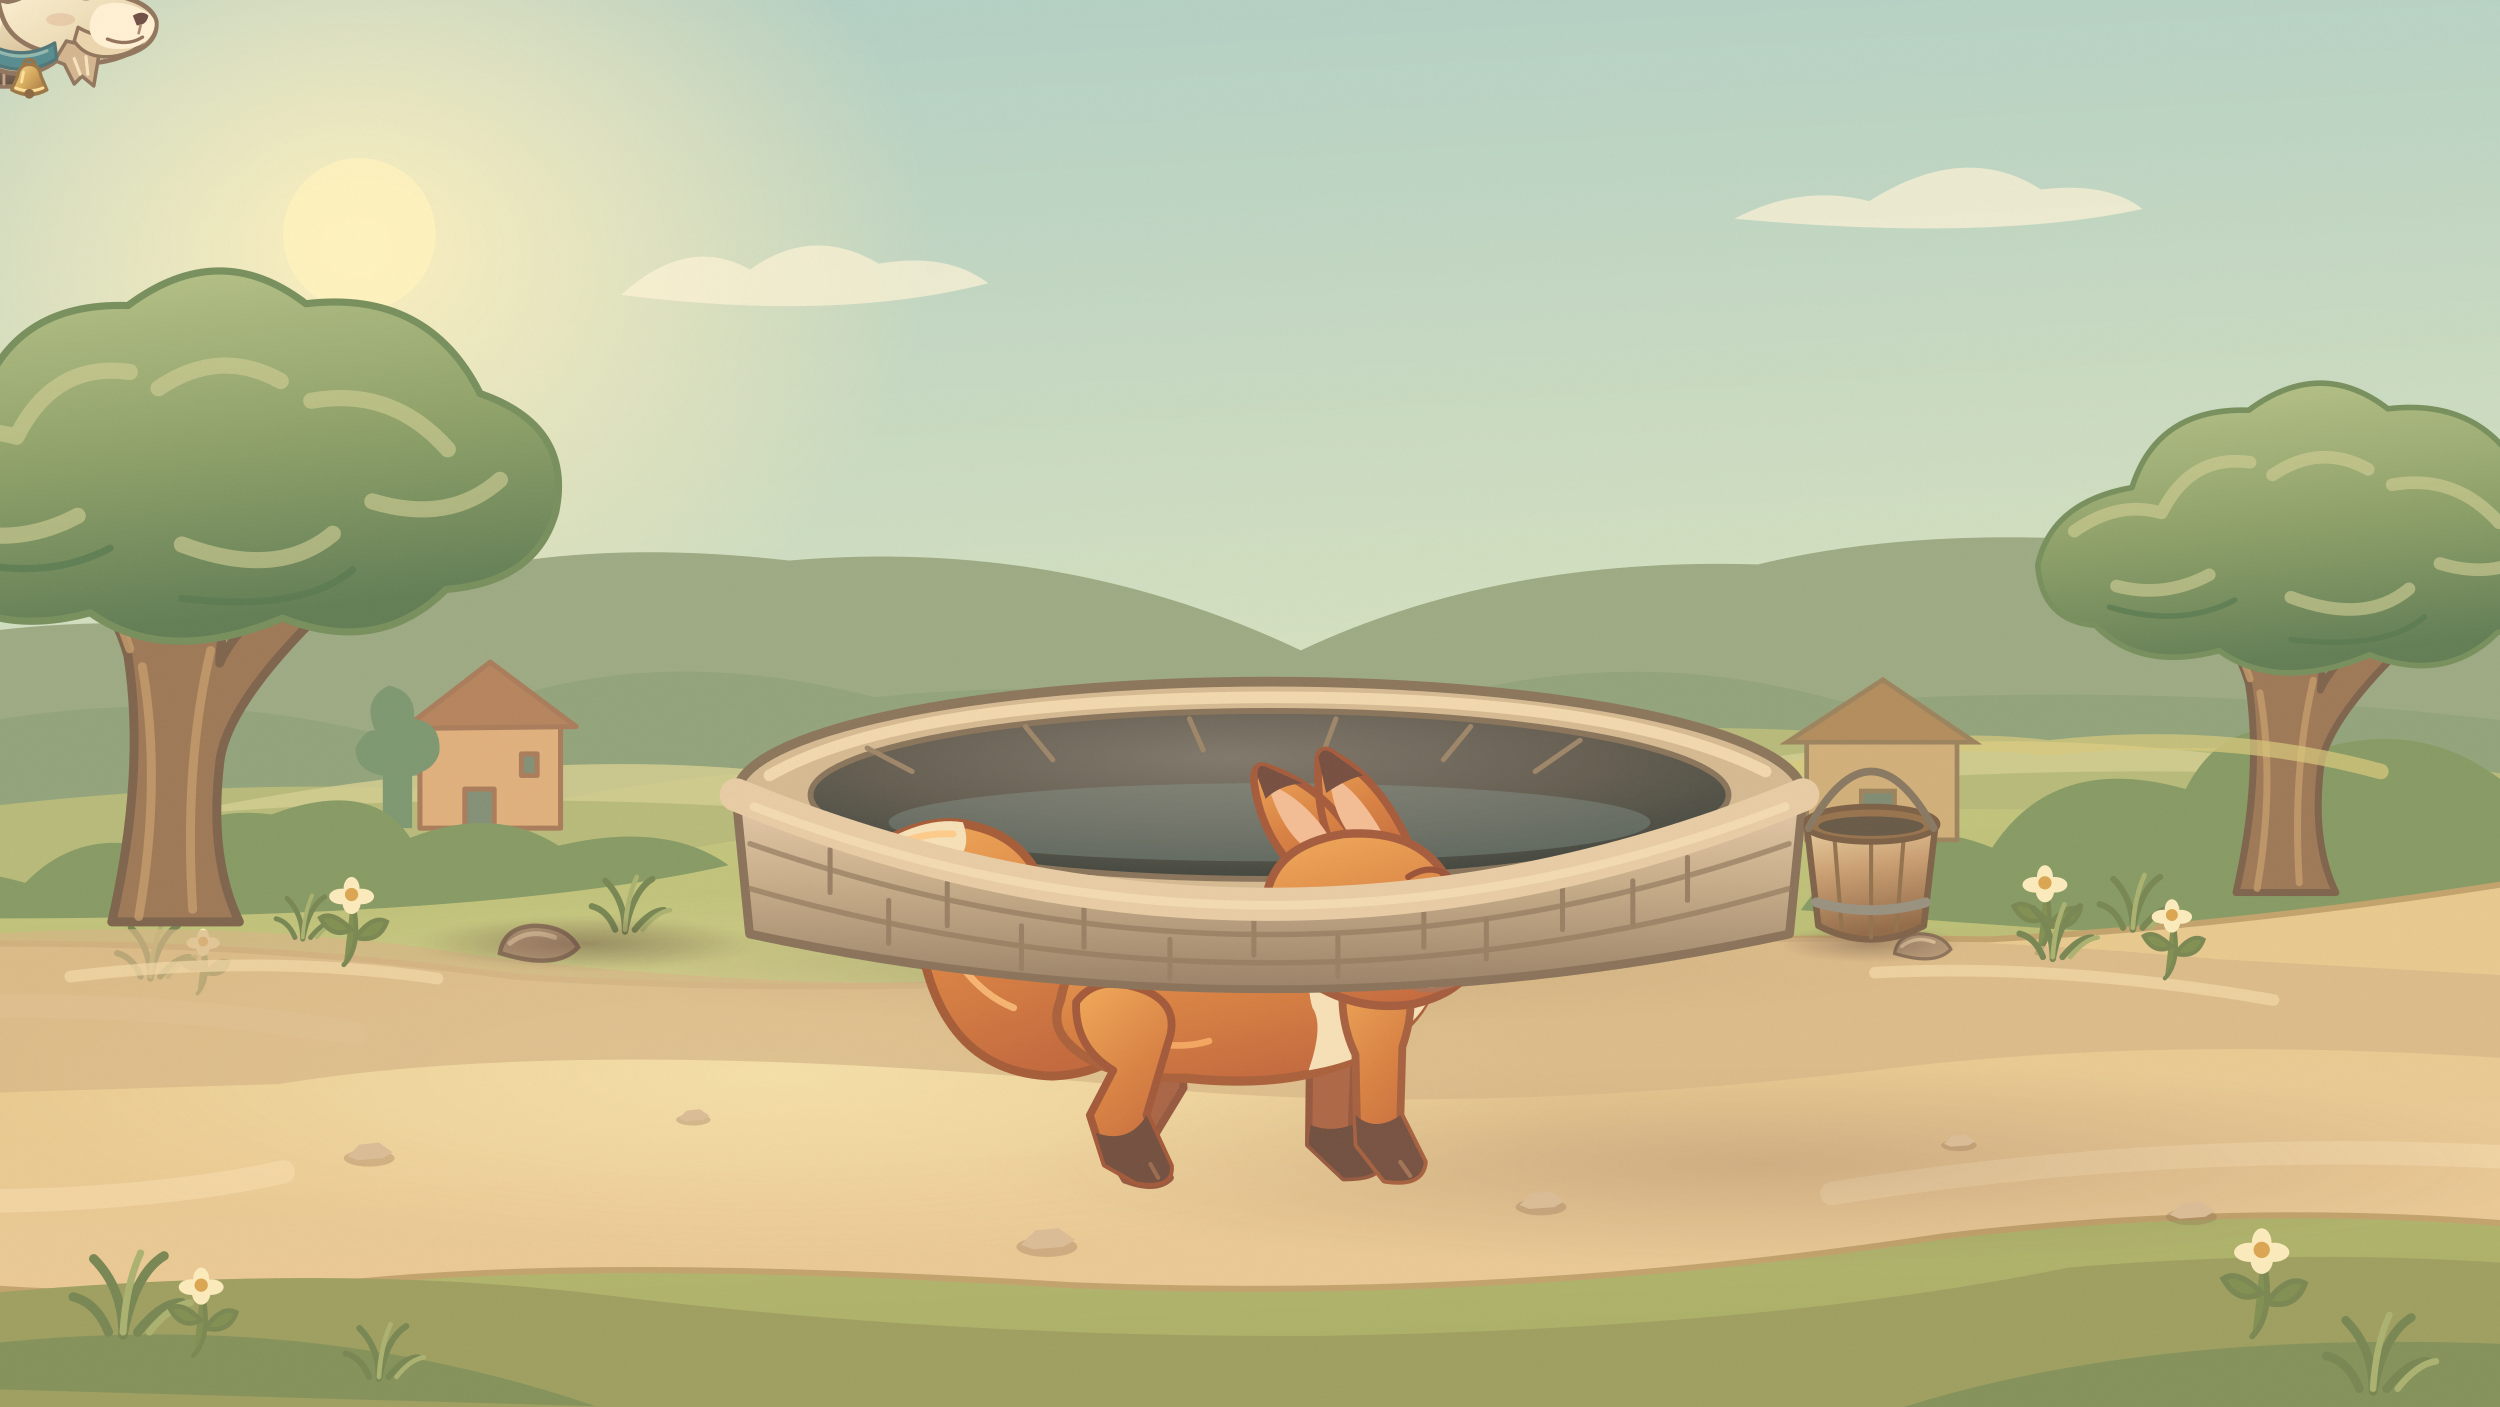
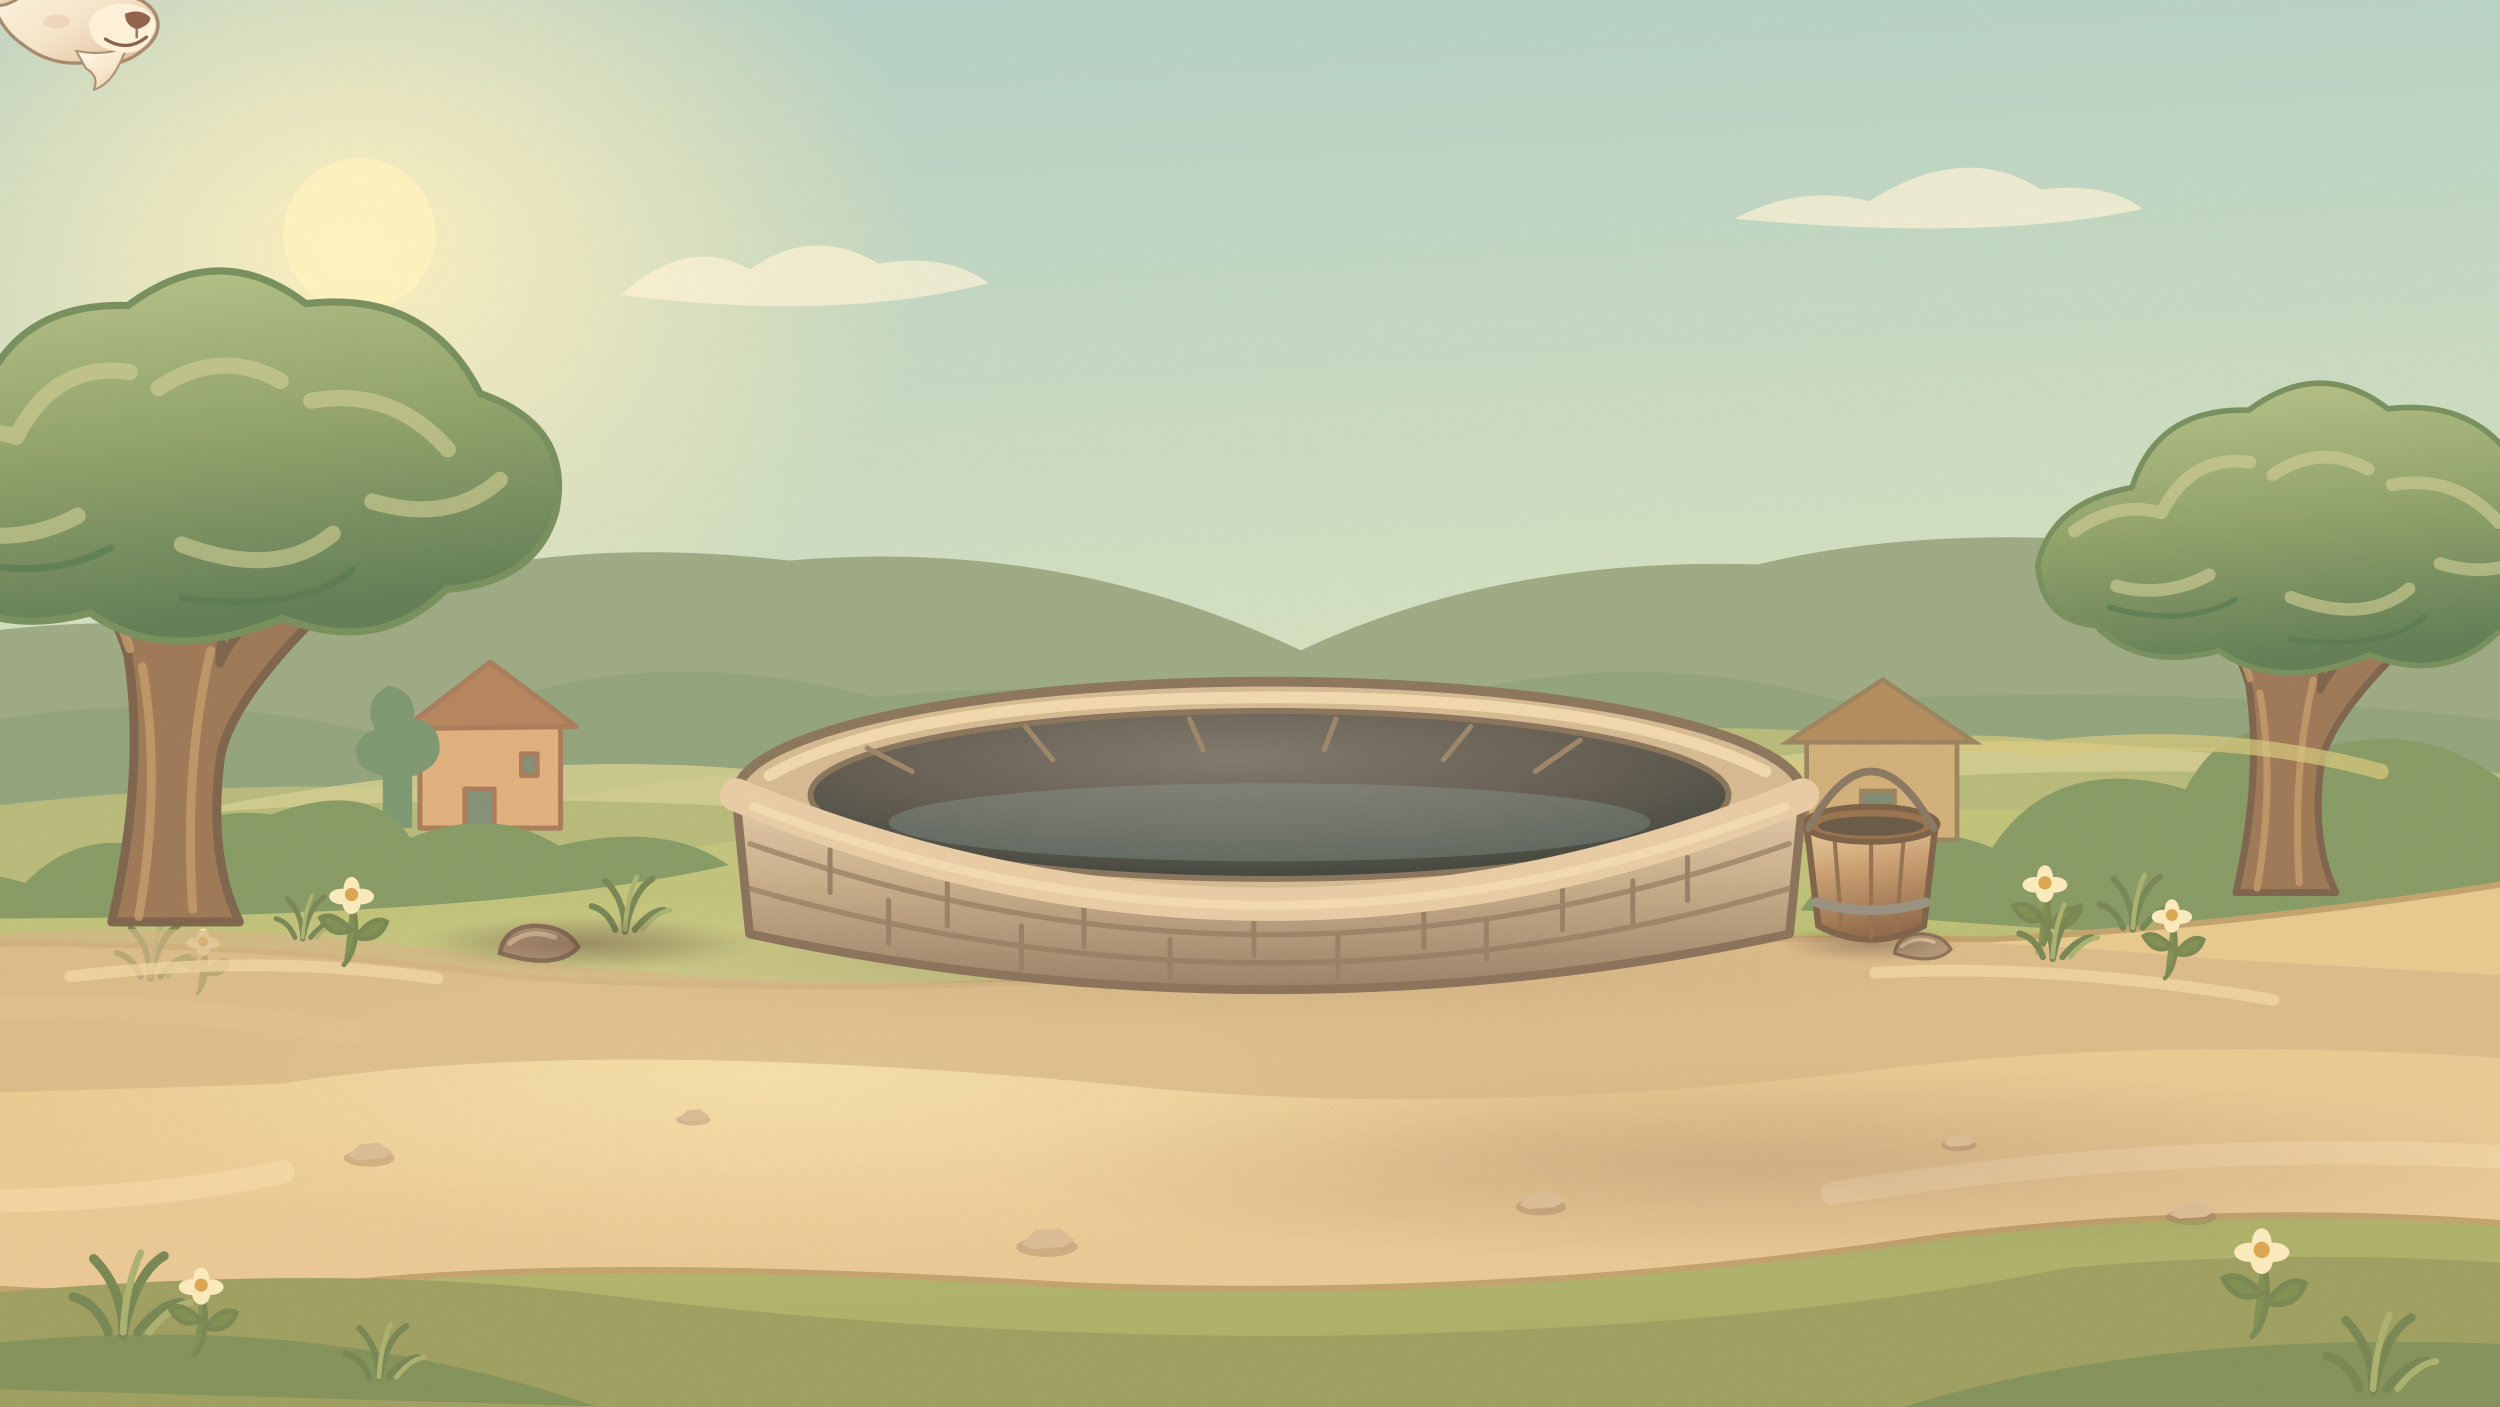
<svg xmlns="http://www.w3.org/2000/svg" id="stage" viewBox="0 0 1280 720" role="img" aria-labelledby="stage-title">
  <defs>
    <linearGradient id="orchard-sky" x2=".1" y2="1">
      <stop stop-color="#a9cac5" />
      <stop offset=".66" stop-color="#dfe5bd" />
      <stop offset="1" stop-color="#f6e8ae" />
    </linearGradient>
    <linearGradient id="orchard-ground" x2=".2" y2="1">
      <stop stop-color="#c6c77f" />
      <stop offset="1" stop-color="#a5aa61" />
    </linearGradient>
    <linearGradient id="orchard-path" x2=".35" y2="1">
      <stop stop-color="#e6ca89" />
      <stop offset="1" stop-color="#eac895" />
    </linearGradient>
    <linearGradient id="wood" x2="0" y2="1">
      <stop stop-color="#b99467" />
      <stop offset="1" stop-color="#98714f" />
    </linearGradient>
    <linearGradient id="vine-leaf" x1="0" y1="0" x2=".82" y2="1">
      <stop stop-color="#b0bd6b" />
      <stop offset=".51" stop-color="#8ba05a" />
      <stop offset="1" stop-color="#57794e" />
    </linearGradient>
    <linearGradient id="fur" x1=".18" y1="0" x2=".6" y2="1">
      <stop stop-color="#efa657" />
      <stop offset=".55" stop-color="#d88143" />
      <stop offset="1" stop-color="#c3693e" />
    </linearGradient>
    <linearGradient id="goat-coat" x1=".25" y1="0" x2=".55" y2="1">
      <stop stop-color="#fff2d2" />
      <stop offset=".48" stop-color="#eedfbc" />
      <stop offset="1" stop-color="#d5ba94" />
    </linearGradient>
    <linearGradient id="goat-face" x1=".15" y1=".1" x2=".85" y2="1">
      <stop stop-color="#fff4d8" />
      <stop offset=".56" stop-color="#f0e0bb" />
      <stop offset="1" stop-color="#ddc29b" />
    </linearGradient>
    <linearGradient id="goat-horn" x1="0" y1=".1" x2="1" y2=".8">
      <stop stop-color="#e0cda9" />
      <stop offset=".5" stop-color="#bca17b" />
      <stop offset="1" stop-color="#927758" />
    </linearGradient>
    <linearGradient id="goat-hoof" x1="0" y1="0" x2=".3" y2="1">
      <stop stop-color="#927761" />
      <stop offset="1" stop-color="#665247" />
    </linearGradient>
    <linearGradient id="goat-bell" x1="0" y1="0" x2="1" y2=".7">
      <stop stop-color="#ffe1a0" />
      <stop offset=".5" stop-color="#d9ae60" />
      <stop offset="1" stop-color="#ac7d43" />
    </linearGradient>
    <linearGradient id="feathers" x2=".38" y2="1">
      <stop stop-color="#c8a575" />
      <stop offset="1" stop-color="#986c53" />
    </linearGradient>
    <radialGradient id="grape" cx=".32" cy=".22" r=".8">
      <stop stop-color="#c99abf" />
      <stop offset=".55" stop-color="#966897" />
      <stop offset="1" stop-color="#6c507b" />
    </radialGradient>
    <radialGradient id="garden-glow">
      <stop stop-color="#fff1bd" stop-opacity=".95" />
      <stop offset=".48" stop-color="#ffefbd" stop-opacity=".53" />
      <stop offset="1" stop-color="#ffe9b0" stop-opacity="0" />
    </radialGradient>
    <radialGradient id="soft-shadow">
      <stop stop-color="#523832" stop-opacity=".36" />
      <stop offset="1" stop-color="#523832" stop-opacity="0" />
    </radialGradient>
    <filter id="orchard-grain" x="0" y="0" width="100%" height="100%">
      <feTurbulence type="fractalNoise" baseFrequency=".62" numOctaves="3" stitchTiles="stitch" />
      <feColorMatrix type="saturate" values="0" />
      <feComponentTransfer>
        <feFuncA type="linear" slope=".088" />
      </feComponentTransfer>
    </filter>
    <g id="vineLeaf" stroke-linecap="round" stroke-linejoin="round">
      <path d="M0 6Q-6-12-27-3l7-13-23-8 17-6-11-14 22 2 5-19 12 14 12-16 5 20 22-5-8 17 18 7-21 8 6 11Q12-16 0 6Z" fill="url(#vine-leaf)" stroke="#648257" stroke-width="2.4" />
      <path d="M0 3Q4-23 1-47M2-11l-18-16m18 12 20-15M1-26l-11-12m12 13 10-13" fill="none" stroke="#ced389" stroke-width="1.9" opacity=".77" />
    </g>
    <g id="berry">
      <path d="M-22-5Q-22-23 1-23 23-21 22 0 21 22 1 24-20 21-22-5Z" fill="url(#grape)" stroke="#714f76" stroke-width="2.5" />
      <ellipse cx="-7" cy="-12" rx="6.4" ry="3.2" fill="#f2d5de" opacity=".57" transform="rotate(-26 -7 -12)" />
    </g>
    <g id="grass" fill="none" stroke-linecap="round">
      <path d="M0 1Q0-15-10-25M0 1Q4-20 14-26M5 0q8-10 15-10m-25 10q-4-10-12-12" stroke="#788753" stroke-width="3.2" />
      <path d="M0 0Q1-16 6-27m3 27q7-9 14-10" stroke="#abb270" stroke-width="2.4" />
    </g>
    <g id="orchard-flower">
      <path d="M-4 1Q6-9 0-34M2-13q9-12 16-8-4 11-16 8m-2-4q-10-10-16-6 6 11 16 6" fill="#829152" stroke="#7b8852" stroke-width="2.4" stroke-linecap="round" />
      <g fill="#fbebbb">
        <ellipse cx="-5" cy="-34" rx="6.5" ry="4" />
        <ellipse cx="5" cy="-34" rx="6.5" ry="4" />
        <ellipse cy="-38" rx="4.1" ry="6" />
        <ellipse cy="-31" rx="4.7" ry="6" />
      </g>
      <circle cy="-35" r="3.4" fill="#dba652" />
    </g>
    <g id="path-stone">
      <ellipse rx="13" ry="4.3" cy="2" fill="#926d52" opacity=".32" />
      <path d="M-11 1-5-5 5-6 12-1 7 2-6 3Z" fill="#dabc95" />
    </g>
    <radialGradient id="shadow">
      <stop stop-color="#4b4d3c" stop-opacity=".54" />
      <stop offset="1" stop-color="#4b4d3c" stop-opacity="0" />
    </radialGradient>
    <linearGradient id="well-stone" x2=".2" y2="1">
      <stop stop-color="#d3bd94" />
      <stop offset=".5" stop-color="#b6a181" />
      <stop offset="1" stop-color="#8d806d" />
    </linearGradient>
    <linearGradient id="well-inside" x2="0" y2="1">
      <stop stop-color="#9b8b72" />
      <stop offset=".58" stop-color="#b8a88c" />
      <stop offset="1" stop-color="#a49c7e" />
    </linearGradient>
    <linearGradient id="well-water" x2="0" y2="1">
      <stop stop-color="#a6c9bd" />
      <stop offset="1" stop-color="#6f9ca0" />
    </linearGradient>
    <pattern id="well-bricks" width="94" height="48" patternUnits="userSpaceOnUse">
      <path d="M0 1h94M0 25h94M47 1v24M0 25v23M94 25v23" fill="none" stroke="#766c5c" stroke-width="2.5" opacity=".48" />
      <path d="M3 4h38m10 24h39" stroke="#e6d1a8" stroke-width="2" opacity=".55" />
    </pattern>
    <clipPath id="water-clip">
      <path d="M415 621Q660 608 908 621L905 680Q660 701 415 680Z" />
    </clipPath>
    <linearGradient id="wall-light" x1="0" y1="0" x2="0" y2="1">
      <stop stop-color="#e7cbaa" />
      <stop offset=".45" stop-color="#c7ad89" />
      <stop offset="1" stop-color="#9b8268" />
    </linearGradient>
    <linearGradient id="earth-section" x1="0" y1="0" x2=".1" y2="1">
      <stop stop-color="#d6ae7b" />
      <stop offset=".22" stop-color="#b38b66" />
      <stop offset=".73" stop-color="#a17d61" />
      <stop offset="1" stop-color="#81634e" />
    </linearGradient>
    <linearGradient id="shaft-shade" x1="0" y1="0" x2="1" y2="0">
      <stop stop-color="#514c44" stop-opacity=".50" />
      <stop offset=".17" stop-color="#514c44" stop-opacity=".08" />
      <stop offset=".52" stop-color="#f9dfa4" stop-opacity=".20" />
      <stop offset=".88" stop-color="#4c493b" stop-opacity=".13" />
      <stop offset="1" stop-color="#51483d" stop-opacity=".55" />
    </linearGradient>
    <radialGradient id="well-hole" cx=".46" cy=".28" r=".76">
      <stop stop-color="#81796b" />
      <stop offset=".53" stop-color="#655e51" />
      <stop offset="1" stop-color="#3f443c" />
    </radialGradient>
    <radialGradient id="well-glow" cx=".48" cy="0" r="1">
      <stop stop-color="#fff0b6" stop-opacity=".47" />
      <stop offset="1" stop-color="#fff0b6" stop-opacity="0" />
    </radialGradient>
    <linearGradient id="ramp-wood" x2=".2" y2="1">
      <stop stop-color="#ead0a0" />
      <stop offset=".45" stop-color="#c99e71" />
      <stop offset="1" stop-color="#936b49" />
    </linearGradient>
    <linearGradient id="tree-leaf" x2=".2" y2="1">
      <stop stop-color="#b9c48a" />
      <stop offset=".52" stop-color="#91a36a" />
      <stop offset="1" stop-color="#637e55" />
    </linearGradient>
    <g id="well-tree" stroke-linecap="round" stroke-linejoin="round">
      <path d="M-28 0q19-83 9-148-12-44-63-79l15-19q50 29 72 70 10-47 62-95l17 15q-50 58-52 112 10-22 42-45l15 16Q35-120 32-88q-6 53 11 88Z" fill="#9e7957" stroke="#80654d" stroke-width="5" />
      <path d="M-13-3q13-75 2-139M17-7q-5-80 10-144M-18-152q-14-42-47-68" fill="none" stroke="#c49c6b" stroke-width="5" opacity=".8" />
      <path d="M-169-233q10-45 67-55 18-57 83-55 51-38 99-1 68-8 97 50 52 18 42 66-11 39-61 43-37 37-91 16-65 27-107-3-56 15-88-18-38-3-41-43Z" fill="url(#tree-leaf)" stroke="#78905d" stroke-width="4" />
      <path d="M-143-257q31-22 62-13 21-42 63-36m16 9q34-23 68-4m17 11q45-8 76 27m-272 45q34 9 66-8m58 16q53 20 84-6m22-18q43 13 71-12" fill="none" stroke="#d1ce95" opacity=".61" stroke-width="9" />
      <path d="M-118-203q51 15 89-5m40 28q67 8 95-16" stroke="#597950" stroke-width="4" fill="none" opacity=".7" />
    </g>
    <g id="stone-detail">
      <path d="M-18 3q2-13 17-14 17 0 23 11-11 12-40 3Z" fill="#b89b78" stroke="#8e745a" stroke-width="2.3" />
      <path d="M-13-2q10-8 23-3" stroke="#e6cba1" stroke-width="2.5" fill="none" stroke-linecap="round" />
    </g>
    <g id="soil-grain" opacity=".6">
      <path d="M0 0l25 4m22 9 14-4m36 5 29-3m13 28 22 4m34-16 14 3m-179 14 15 3m70 9 11-4" fill="none" stroke="#d2aa79" stroke-width="2.5" stroke-linecap="round" />
    </g>
+     <linearGradient id="fox-smooth-fur" gradientUnits="userSpaceOnUse" x1="-75" y1="-145" x2="70" y2="15">
+       <stop stop-color="#f5ad58" />
+       <stop offset=".48" stop-color="#e2873e" />
+       <stop offset="1" stop-color="#b65b31" />
+     </linearGradient>
+     <linearGradient id="fox-smooth-head" x1=".15" y1="0" x2=".8" y2="1">
+       <stop stop-color="#ffb965" />
+       <stop offset=".6" stop-color="#e78a42" />
+       <stop offset="1" stop-color="#c36a35" />
+     </linearGradient>
+     <linearGradient id="fox-cream" x2=".25" y2="1">
+       <stop stop-color="#fff3d7" />
+       <stop offset="1" stop-color="#ecc798" />
+     </linearGradient>
+     <linearGradient id="fox-smooth-paw" gradientUnits="userSpaceOnUse" x1="0" y1="-49" x2="0" y2="3">
+       <stop stop-color="#a95431" />
+       <stop offset=".43" stop-color="#79412e" />
+       <stop offset="1" stop-color="#583c32" />
+     </linearGradient>
+     <linearGradient id="fox-tail-fur" x1=".15" y1=".1" x2=".8" y2="1">
+       <stop stop-color="#ffc16e" />
+       <stop offset=".54" stop-color="#de833f" />
+       <stop offset="1" stop-color="#b76036" />
+     </linearGradient>
+     <linearGradient id="goat-smooth-coat" gradientUnits="userSpaceOnUse" x1="-36" y1="-110" x2="38" y2="5">
+       <stop stop-color="#fff5db" />
+       <stop offset=".5" stop-color="#f4e4c8" />
+       <stop offset="1" stop-color="#d7b994" />
+     </linearGradient>
+     <linearGradient id="goat-smooth-head" x1=".18" y1=".1" x2=".85" y2="1">
+       <stop stop-color="#fff9e7" />
+       <stop offset=".6" stop-color="#f6e4c7" />
+       <stop offset="1" stop-color="#dfbf9b" />
+     </linearGradient>
+     <linearGradient id="goat-smooth-ear" x2=".3" y2="1">
+       <stop stop-color="#f7d7bd" />
+       <stop offset="1" stop-color="#c68d79" />
+     </linearGradient>
+     <linearGradient id="goat-smooth-horn" x1=".1" y1=".1" x2=".9" y2=".8">
+       <stop stop-color="#ead2a7" />
+       <stop offset=".5" stop-color="#c7a171" />
+       <stop offset="1" stop-color="#9d784f" />
+     </linearGradient>
+     <linearGradient id="goat-smooth-hoof" gradientUnits="userSpaceOnUse" x1="0" y1="-13" x2="0" y2="3">
+       <stop stop-color="#9a785b" />
+       <stop offset="1" stop-color="#5e473d" />
+     </linearGradient>
+     <clipPath id="fox-body-clip">
+       <path id="fox-clip-shape" />
+     </clipPath>
+     <clipPath id="goat-body-clip">
+       <path id="goat-clip-shape" />
+     </clipPath>
  </defs>
  <g data-camera-depth="-.24">
    <path d="M-140-80h1560v880H-140Z" fill="url(#orchard-sky)" />
    <ellipse cx="183" cy="126" rx="294" ry="234" fill="url(#garden-glow)" />
    <circle cx="184" cy="120" r="39" fill="#fff2bd" opacity=".8" />
    <path d="M318 151q34-31 66-13 32-23 66-3 35-6 56 10-77 20-188 6Zm570-39q34-18 69-9 49-31 88-6 34-4 52 10-78 17-209 5Z" fill="#fff3d5" opacity=".69" />
    <path d="M-140 356q150-54 288-29 98-58 256-40 140-12 262 46 102-48 234-44 191-46 520 60v133H-140Z" fill="#9daa83" />
    <path d="M-140 410q182-78 349-30 103-58 239-23 119-13 242 16 126-50 252-14 230-14 478 30v103H-140Z" fill="#93a47b" />
    <path d="M-140 433q246-45 424-23 151-32 340-5 190-53 419-19 199-15 377 45v150H-140Z" fill="#b7ba79" />
    <path d="M84 418q205-43 355-17 140 17 185 11-124 10-229 2-157-10-311 4Zm807-28q150-24 316 7-199-7-316 10Z" fill="#d2cd90" opacity=".85" />
    <g stroke="#aa7d5b" stroke-width="2.6" stroke-linejoin="round">
      <path d="M215 370h72v54h-72Z" fill="#dfb07d" />
      <path d="m207 373 44-34 44 33Z" fill="#b6855e" />
      <path d="M238 424v-20h15v20m14-38h8v11h-8Z" fill="#849177" />
    </g>
    <path d="M196 424v-27q-14-2-14-14 5-10 10-9-7-16 7-23 14 3 13 17 14 2 13 17-2 9-14 12v27Z" fill="#7e9871" />
  </g>
  <g id="garden-ground">
    <path d="M-120 478q206-50 404-30 240-54 462-14 212-41 654 3v360H-120Z" fill="url(#orchard-ground)" />
    <path d="M-120 469q61-37 133-17 29-30 71-16 16-24 55-19 51-19 71 12 43-17 76 4 55-13 87 10-144 33-493 26Zm1042-3q39-56 98-32 32-49 99-30 24-46 74-22 51-13 91 20 46-19 116 12v68q-145 11-478-16Z" fill="#889b65" />
    <path d="M-120 487q199-12 383 13 138 9 278 2 258-25 477-21 181-10 382-49v209q-192-33-405-8-224 34-447 25-243-15-372-1-137 14-296-10Z" fill="url(#orchard-path)" stroke="#c3a36c" stroke-width="3.1" />
    <path d="M-120 524q144-20 302 5m-302 83q165 10 265-12m793 11q236-37 461-8" fill="none" stroke="#f6daad" stroke-width="12" opacity=".58" stroke-linecap="round" />
    <path d="M-120 675q251-34 429-12t368 21q230-4 382-35 179-15 341 11v100H-120Z" fill="#9f9f61" />
    <ellipse cx="903" cy="596" rx="398" ry="53" fill="url(#soft-shadow)" opacity=".5" />
    <ellipse cx="395" cy="550" rx="415" ry="95" fill="url(#garden-glow)" opacity=".56" />
    <g>
      <use href="#path-stone" x="189" y="591" />
      <use href="#path-stone" transform="translate(355 572) scale(.68)" />
      <use href="#path-stone" transform="translate(536 636) scale(1.2)" />
      <use href="#path-stone" x="789" y="616" />
      <use href="#path-stone" transform="translate(1003 585) scale(.7)" />
      <use href="#path-stone" x="1122" y="621" />
      <use href="#grass" x="77" y="500" />
      <use href="#grass" x="1092" y="475" />
      <use href="#grass" x="320" y="476" />
      <use href="#orchard-flower" transform="translate(104 508) scale(.74)" />
      <use href="#orchard-flower" x="1047" y="487" />
    </g>
  </g>
  <g id="village-details" stroke-linecap="round">
    <use href="#well-tree" transform="translate(83 472) scale(.92)" />
    <use href="#well-tree" transform="translate(1165 457) scale(.72)" />
    <path d="M855 419q96-48 194-36 89-10 170 12" fill="none" stroke="#d8c97c" stroke-width="8" opacity=".7" />
    <g fill="#d1af79" stroke="#9c845e" stroke-width="2.4">
      <path d="M925 377h77v53h-77Z" />
      <path d="m915 380 49-32 47 32Z" fill="#b38d5d" />
      <path d="M953 430v-25h17v25" fill="#818c73" />
    </g>
    <ellipse cx="644" cy="496" rx="355" ry="30" fill="url(#soft-shadow)" opacity=".6" />
    <path d="M-120 491q190-30 370-1 217 25 405 3 227-25 479-2l266 15v46q-249-27-432-5-226 27-400 8-272-25-425 0l-263 8Z" fill="#d5b586" opacity=".7" />
    <path d="M36 500q98-12 188 1m736-3q94-5 204 14" stroke="#f5d9a8" stroke-width="6" fill="none" opacity=".67" />
    <use href="#grass" transform="translate(155 480) scale(.8)" />
    <use href="#orchard-flower" x="180" y="493" />
    <use href="#grass" x="1051" y="490" />
    <use href="#orchard-flower" transform="translate(1112 500) scale(.9)" />
    <use href="#stone-detail" x="274" y="485" />
    <use href="#stone-detail" transform="translate(983 486) scale(.72)" />
  </g>
  <g id="exterior-back" stroke-linecap="round" stroke-linejoin="round">
    <path d="M377 407Q377 370 650 367Q923 370 923 407L916 478Q650 535 384 478Z" fill="url(#wall-light)" stroke="#8b735a" stroke-width="5" />
    <path d="M386 431Q650 477 916 431M386 454Q650 500 916 454" fill="none" stroke="#8e795f" stroke-width="3" opacity=".72" />
    <path d="M423 429v23m62-12v22m73-13v23m85-20v23m85-26v23m73-31v23m64-34v22M452 454v25m72-15v22m75-16v22m87-24v23m76-32v23m73-36v23" stroke="#9a8165" stroke-width="2.8" fill="none" />
    <ellipse cx="650" cy="407" rx="273" ry="58" fill="#d4b991" stroke="#8c765b" stroke-width="5" />
    <ellipse cx="650" cy="407" rx="235" ry="43" fill="url(#well-hole)" stroke="#8a755b" stroke-width="3" />
    <ellipse cx="650" cy="421" rx="195" ry="20" fill="#8fa39a" opacity=".33" />
    <path d="M394 397q68-39 256-40 179 0 254 38" stroke="#f1d7ac" stroke-width="6" fill="none" />
    <path d="M444 383l23 12m58-23 14 17m70-21 7 16m68-16-6 16m75-12-14 17m70-10-23 16" stroke="#9e8669" stroke-width="2.6" fill="none" />
    <g transform="translate(958 480)">
      <ellipse cy="3" rx="47" ry="10" fill="url(#soft-shadow)" />
      <path d="M-33-58L-27-6Q0 8 27-6L33-58Z" fill="url(#ramp-wood)" stroke="#80644a" stroke-width="3.3" />
      <path d="M-19-54l4 50m15-49v53m17-55-4 51" stroke="#94734f" stroke-width="2.1" fill="none" />
      <ellipse cy="-58" rx="34" ry="9" fill="#98734e" stroke="#7e6247" stroke-width="3" />
      <ellipse cy="-57" rx="27" ry="5" fill="#695b48" />
      <path d="M-32-56Q0-114 32-56" fill="none" stroke="#8a7962" stroke-width="4" />
      <path d="M-28-18Q0-10 28-18" stroke="#9a9280" stroke-width="5" fill="none" />
    </g>
  </g>
  <g id="cutaway" opacity="0" stroke-linecap="round" stroke-linejoin="round">
    <path d="M-120 480Q160 473 390 480L405 686Q650 725 929 686L945 480Q1120 475 1400 485V800H-120Z" fill="url(#earth-section)" />
    <path d="M-100 492q239-22 495 4m549 0q200-14 450 6M-90 548q256-18 485 6m550 0q220-12 450 8M-80 621q250-13 477 7m550 0q242-18 450-3" fill="none" stroke="#d1ab80" stroke-width="5" opacity=".48" />
    <path d="M-120 481q260-17 512-1M942 480q244-11 458 5" stroke="#f0d4a0" stroke-width="5" fill="none" />
    <use href="#soil-grain" x="39" y="507" />
    <use href="#soil-grain" x="205" y="570" />
    <use href="#soil-grain" x="39" y="639" />
    <use href="#soil-grain" x="990" y="525" />
    <use href="#soil-grain" x="1038" y="633" />
    <use href="#stone-detail" transform="translate(303 556) scale(.68)" />
    <use href="#stone-detail" transform="translate(178 641) scale(.52)" />
    <use href="#stone-detail" transform="translate(1093 589) scale(.8)" />
    <path d="M374 413Q650 382 926 413L930 678Q650 716 373 679Z" fill="#8b7b65" stroke="#786a55" stroke-width="5" />
    <path d="M415 415Q650 390 906 415L905 680Q650 698 415 680Z" fill="url(#well-inside)" />
    <path d="M415 415Q650 390 906 415L905 680Q650 698 415 680Z" fill="url(#well-bricks)" opacity=".63" />
    <path d="M415 415Q650 390 906 415L905 680Q650 698 415 680Z" fill="url(#shaft-shade)" />
    <path d="M447 419L813 413 885 678H429Z" fill="url(#well-glow)" opacity=".69" />
    <path d="M415 621Q660 608 908 621L905 680Q660 701 415 680Z" fill="url(#well-water)" stroke="#668d8e" stroke-width="3" />
    <g clip-path="url(#water-clip)" fill="none" stroke="#d9ead2" stroke-width="2.5" opacity=".72">
      <path id="water-lines" d="M395 631q38-5 77 0t75 0 76 0 77 0 77 0 77 0 77 0M402 659q40-5 80 0t80 0 80 0 80 0 80 0 80 0" />
      <path d="M466 645q72-10 160-3m65 31q84-12 160-1" stroke-width="5" opacity=".34" />
    </g>
    <path d="M374 412h44v269l-45-2ZM906 412h27v269l-27 1Z" fill="url(#wall-light)" stroke="#8b755d" stroke-width="4" />
    <path d="M374 412h44v269l-45-2ZM906 412h27v269l-27 1Z" fill="url(#well-bricks)" />
    <path d="M367 410q18-21 67-12l7 13-14 17h-60ZM894 398q35-9 46 12v18h-46l-14-16Z" fill="#d7bc96" stroke="#927b60" stroke-width="3.6" />
    <path d="M375 407h49m472 0h34" fill="none" stroke="#f3d7a6" stroke-width="4.5" />
    <path d="M416 681q230 21 489-1" stroke="#7a7968" stroke-width="4" fill="none" opacity=".72" />
  </g>
  <g id="rescue-ramp" opacity="0" stroke-linecap="round" stroke-linejoin="round">
    <path d="M641 648L924 406 944 425 663 665Z" fill="#a27d57" stroke="#7c644d" stroke-width="4" />
    <path d="M641 648L924 406 937 416 654 656Z" fill="url(#ramp-wood)" stroke="#85694e" stroke-width="2.7" />
    <path d="M649 648L929 412" stroke="#f1d2a0" stroke-width="3.5" fill="none" />
    <path d="M680 618l14 13m25-46 14 13m25-46 14 13m25-46 14 13m25-46 14 13m25-46 14 13" stroke="#876b4c" stroke-width="5" />
  </g>
  <ellipse id="fox-shadow" cx="300" cy="483" rx="92" ry="15" fill="url(#soft-shadow)" opacity=".65" />
  <ellipse id="goat-shadow" cx="300" cy="483" rx="83" ry="13" fill="url(#soft-shadow)" opacity=".6" />
  <ellipse id="farmer-shadow" cx="1070" cy="487" rx="58" ry="12" fill="url(#soft-shadow)" opacity="0" />
  <g id="farmer-plane" opacity="0">
    <g id="farmer" />
    <g id="farmer-props" />
  </g>
  <g id="actors">
-     <g id="goat" data-speaking="false" stroke="#92765e" stroke-width="2.4" stroke-linecap="round" stroke-linejoin="round">
+     <g id="goat" data-speaking="false" stroke-linecap="round" stroke-linejoin="round">
      <g data-tail="">
-         <path d="M-69-65Q-90-66-98-86l-2-11 10 5-1-8q14 9 15 23l13 5Z" fill="url(#goat-coat)" />
-         <path d="M-91-88q6 13 17 16" stroke="#fff3d8" stroke-width="2.2" fill="none" />
-       </g>
-       <g data-leg="back-far">
-         <path d="M-9-9q10-6 19 2L7 9-1 21l3 12 5 5v6H-9l-3-8-2-17 5-13Z" fill="#c5ac8b" />
-         <path d="m-11 35 12-2 6 5v6H-9Z" fill="url(#goat-hoof)" stroke-width="1.7" />
-         <path d="M-1 38v5" stroke="#c0a080" stroke-width="1.4" />
-       </g>
-       <g data-leg="front-far">
-         <path d="M-8-8q8-6 16 1L6 14 3 32l5 5v7H-8l-2-7 2-20Z" fill="#c5ac8b" />
-         <path d="m-9 35 12-2 5 4v7H-8Z" fill="url(#goat-hoof)" stroke-width="1.7" />
-         <path d="M1 38v5" stroke="#c0a080" stroke-width="1.4" />
-       </g>
-       <path d="M-82-67Q-82-88-55-92q24-2 45 2 20 3 37-4 22-7 34 14 10 18-1 32-12 15-39 18-31 8-59 2-25-3-35-14-10-9-9-25Z" fill="url(#goat-coat)" />
-       <path d="M-75-57q18 15 47 17 40 4 79-16-7 17-30 23-35 10-63 2-24-4-33-16Z" fill="#c9ac87" opacity=".35" stroke="none" />
-       <path d="M-71-76q15-11 36-8m10 1 17 1m-61 28q10 9 23 10" fill="none" stroke="#fff5d9" stroke-width="3" opacity=".86" />
-       <path d="M-58-83l4 4 5-3m33 39 4 3 5-3" fill="none" stroke="#d5bc95" stroke-width="1.4" opacity=".7" />
-       <g data-leg="back-near">
-         <path d="M-13-13q12-8 24 2 7 10 0 19L0 21l2 12 7 5v6H-9l-4-9-2-16 5-13q-8-8-3-19Z" fill="url(#goat-coat)" />
-         <path d="M-7-7q8-4 12 2m-10 26 3 12" fill="none" stroke="#fff0ce" stroke-width="2.3" />
-         <path d="m-11 35 13-2 7 5v6H-9Z" fill="url(#goat-hoof)" stroke-width="1.7" />
-         <path d="M1 38v5" stroke="#c6a687" stroke-width="1.5" />
-       </g>
-       <g data-leg="front-near">
-         <path d="M-9-12q10-7 19 1 4 11-1 24L5 32l5 6v6H-7l-3-8 1-19q-3-15 0-29Z" fill="url(#goat-coat)" />
-         <path d="M-3-5q3 9 1 19L-3 30" fill="none" stroke="#fff3d5" stroke-width="2.4" />
-         <path d="m-9 35 14-2 5 5v6H-7Z" fill="url(#goat-hoof)" stroke-width="1.7" />
-         <path d="M2 38v5" stroke="#c6a687" stroke-width="1.5" />
-       </g>
+         <path d="M-68-65C-92-67-101-87-91-103Q-89-89-76-84Q-74-89-75-94Q-61-82-65-70Z" fill="url(#goat-smooth-head)" stroke="#a58a6d" stroke-width="1.5" />
+       </g>
+       <path id="goat-far-back" data-leg="back-far" fill="#c6aa8a" stroke="#a28a6f" stroke-width="1.4" />
+       <path id="goat-far-front" data-leg="front-far" fill="#cfb598" stroke="#a28a6f" stroke-width="1.4" />
+       <path id="goat-far-hooves" fill="#785d4b" />
+       <path id="goat-body" fill="url(#goat-smooth-coat)" stroke="#a58a6d" stroke-width="1.7" />
+       <g clip-path="url(#goat-body-clip)">
+         <path d="M-77-70Q-70-89-41-87C-12-84 8-83 26-95Q22-83 12-77L22-80Q2-67-26-74L-21-79Q-49-86-77-70Z" fill="#fff8e2" opacity=".87" />
+         <path d="M-55-52Q-4-35 45-63Q20-30-31-37Z" fill="#c9a780" opacity=".22" />
+         <path d="M31-92Q20-77 22-67L30-73 25-56 38-65 36-47Q56-65 57-90Z" fill="#fff2d7" />
+         <path id="goat-near-hooves" fill="url(#goat-smooth-hoof)" />
+         <path id="goat-hoof-splits" stroke="#59463a" stroke-width="1.15" fill="none" />
+         <path id="goat-leg-shade" fill="#bc9a77" opacity=".22" />
+       </g>
+       <path data-leg="back-near" fill="none" stroke="none" />
+       <path data-leg="front-near" fill="none" stroke="none" />
      <g data-head="">
-         <path d="M-13 30Q-10 4 1-26l26-5q7 16 10 39l-8 23q-18 14-42-1Z" fill="url(#goat-coat)" />
-         <path d="M-5 26Q0 5 7-10" fill="none" stroke="#fff4d7" stroke-width="4" opacity=".8" />
-         <path d="M28-28Q34-53 13-72q13 22 2 44Z" fill="url(#goat-horn)" stroke-width="2.1" />
-         <path d="M16-26Q19-55-14-76q17 20 17 50Z" fill="url(#goat-horn)" stroke-width="2.2" />
-         <path d="M8-32Q8-52-5-65" fill="none" stroke="#efddba" stroke-width="2" />
-         <path d="m4-40 10-2m-13-8 9-3m-14-5 8-4m17 20 8 1m-7-11 6-1" fill="none" stroke="#8f7355" stroke-width="1.2" opacity=".8" />
+         <path d="M10-24C-3-35-9-49-22-53C-15-66-1-61 8-50Q19-40 19-28Z" fill="url(#goat-smooth-horn)" stroke="#95734f" stroke-width="1.5" />
+         <path d="M31-25C26-42 34-58 46-59Q53-55 51-49C44-51 42-38 44-27Z" fill="url(#goat-smooth-horn)" stroke="#95734f" stroke-width="1.5" />
+         <path d="M-14-54l6 3m0 4 9 1m2 5 8-2M37-49l8 3m-10 5 8 2" fill="none" stroke="#a5845e" stroke-width="1.2" opacity=".7" />
        <g id="goat-ear-far">
-           <path d="M29-25q14-16 35-13-1 13-24 19Z" fill="#cfb18c" stroke-width="2" />
-           <path d="M37-27q10-7 19-6" fill="none" stroke="#e9c8a9" stroke-width="3" />
-         </g>
-         <path d="M4-20q5-13 24-13 18 0 25 16l8 15q17 4 19 13 1 12-15 17-22 9-39-1Q6 23 1 8q-5-14 3-28Z" fill="url(#goat-face)" />
-         <path d="M12-27l3-8 5 5 6-7 4 6 7-3 5 7q-15-5-30 0Z" fill="#fff1d0" stroke-width="1.6" />
-         <path d="M29-25q11 2 15 10" fill="none" stroke="#fff7df" stroke-width="3.2" opacity=".85" />
+           <path d="M39-25Q55-38 76-34Q72-17 52-13Z" fill="url(#goat-smooth-head)" stroke="#a58a6d" stroke-width="1.4" />
+           <path d="M48-25Q62-30 70-30Q64-20 54-19Z" fill="url(#goat-smooth-ear)" />
+         </g>
+         <path d="M-4-17C-2-33 16-39 32-35C48-33 57-20 61-7Q63-3 72 0C83 6 84 17 74 25Q61 36 44 32Q26 34 12 23C0 15-7 1-4-17Z" fill="url(#goat-smooth-head)" stroke="#a58a6d" stroke-width="1.7" />
+         <path d="M11-31Q11-44 25-45Q21-40 30-38Q36-42 42-37Q35-30 28-28Q20-36 11-31Z" fill="#fff6e0" />
+         <g id="goat-ear-near">
+           <path d="M16-19C4-26-12-25-24-14C-21-3-9 6 4 2Q16-3 20-13Z" fill="url(#goat-smooth-head)" stroke="#a58a6d" stroke-width="1.5" />
+           <path d="M10-16Q-5-21-17-13Q-10-4 0-5Q7-8 10-16Z" fill="url(#goat-smooth-ear)" />
+         </g>
        <g id="goat-jaw">
-           <path d="M34 21q9 2 17 5l-3 18-6-5-4 4-5-10-5-2Z" fill="#d3b58f" stroke-width="1.8" />
-           <path d="m38 30 3 8m3-9 1 9" fill="none" stroke="#f7e3bc" stroke-width="1.6" />
-           <path d="M40 14q15 9 36 0-2 13-19 15-13 1-19-8Z" fill="#ecd5ad" stroke-width="1.8" />
-         </g>
-         <path d="M51 3q10-4 22 2 9 4 5 12-5 9-20 8-10-1-12-9-1-8 5-13Z" fill="#fff0d2" stroke="none" />
-         <ellipse id="goat-mouth" cx="64" cy="21" rx="6.5" ry="1" fill="#795443" opacity="0" stroke="none" />
-         <path d="M55 20q10 4 18-1" stroke="#94735c" stroke-width="1.7" fill="none" />
-         <path d="M68 8q5-3 8 0-1 5-6 5Z" fill="#705047" stroke="none" />
-         <path d="m72 13-1 4" stroke="#b08c70" stroke-width="1.4" fill="none" />
-         <ellipse cx="31" cy="10" rx="7.5" ry="3.3" fill="#deb797" opacity=".52" stroke="none" />
-         <g id="goat-ear-near">
-           <path d="M17-19Q2-28-17-19q3 17 21 20 12-2 16-12Z" fill="url(#goat-face)" stroke-width="2.2" />
-           <path d="M10-16q-9-6-19-2Q-5-7 4-7q5-3 6-9Z" fill="#dfb499" stroke="none" />
-           <path d="M-9-18Q0-19 7-14" fill="none" stroke="#f5d7b7" stroke-width="1.6" />
-         </g>
-         <path id="goat-brow" d="M34-21q7-5 15-1" fill="none" stroke="#9d7b5c" stroke-width="2" />
-         <ellipse id="goat-eye" cx="44" cy="-9" rx="7.5" ry="8.7" fill="#fffae9" stroke="#a68869" stroke-width="1.2" />
-         <g id="goat-pupil" stroke="none">
-           <ellipse cx="46" cy="-8.3" rx="5" ry="5.8" fill="#b19258" />
-           <rect x="41.4" y="-10.6" width="8.8" height="3.7" rx="1.6" fill="#4f4238" />
-         </g>
-         <circle id="goat-glint" cx="47.6" cy="-12" r="1.5" fill="#fffdf0" stroke="none" />
-         <path id="goat-lid" d="M37-10q7 7 14 0" fill="none" stroke="#92765e" stroke-width="2" opacity="0" />
-         <path d="M-7 22q18 10 35 0l1 8q-17 11-38 0Z" fill="#588c8e" stroke="#527779" stroke-width="1.7" />
-         <path d="M-4 25q14 7 28 1" fill="none" stroke="#92b8ad" stroke-width="1.7" />
-         <g id="goat-bell-pendant">
-           <ellipse cx="15" cy="34" rx="3" ry="3.5" fill="none" stroke="#967346" stroke-width="1.8" />
-           <path d="M9 39q1-6 6-6t6 6l3 7q-9 5-18 0Z" fill="url(#goat-bell)" stroke="#9c7748" stroke-width="1.7" />
-           <path d="M8 45q7 3 14 0M12 37l-1 5" fill="none" stroke="#ffdf99" stroke-width="1.5" />
-           <circle cx="15" cy="48" r="2.5" fill="#8c6944" stroke="none" />
-         </g>
-       </g>
-     </g>
-     <g id="fox" transform="translate(650 604)" stroke-linecap="round" stroke-linejoin="round" data-speaking="false">
+           <path d="M39 26Q53 29 65 24C61 34 57 43 48 46Q51 39 44 35Z" fill="url(#goat-smooth-head)" stroke="#ad9274" stroke-width="1.1" />
+           <path d="M49 30Q56 31 59 29" stroke="#f9ead0" fill="none" stroke-width="1.8" />
+         </g>
+         <path d="M51 5Q61-1 73 4Q83 9 78 18Q72 30 58 26Q48 24 46 16Q44 10 51 5Z" fill="#fff1d9" />
+         <ellipse id="goat-mouth" cx="65" cy="21" rx="6.5" ry="1" fill="#754b3c" opacity="0" />
+         <path d="M54 20Q65 27 75 19" fill="none" stroke="#8a614c" stroke-width="1.7" />
+         <path d="M64 7Q72 4 77 9Q77 13 70 15Q64 13 64 7Z" fill="#94624b" />
+         <path d="M70 15v4" stroke="#9d765e" fill="none" stroke-width="1.3" />
+         <path id="goat-brow" d="M29-23Q39-31 49-24" fill="none" stroke="#8d6b4d" stroke-width="2.4" />
+         <path id="goat-eye" d="M29-10Q30-24 43-23Q53-20 53-7Q43 2 29-10Z" fill="#fffdf0" stroke="#a78b6d" stroke-width="1.25" />
+         <g id="goat-pupil">
+           <ellipse cx="43" cy="-12" rx="7" ry="9" fill="#ad8954" />
+           <ellipse cx="45" cy="-12" rx="4.7" ry="7" fill="#4f3b2c" />
+         </g>
+         <circle id="goat-glint" cx="46.5" cy="-15.5" r="2.3" fill="#fffbee" />
+         <path id="goat-lid" d="M31-11Q42-4 51-11" stroke="#806247" stroke-width="1.9" opacity="0" fill="none" />
+         <ellipse cx="29" cy="11" rx="7" ry="3.6" fill="#d9a78c" opacity=".25" />
+       </g>
+       <path id="goat-collar-band" fill="#7b5540" stroke="#674736" stroke-width="1" />
+       <g id="goat-bell-pendant">
+         <ellipse cx="44" cy="-48" rx="3.1" ry="3.8" fill="none" stroke="#b38848" stroke-width="2.2" />
+         <path d="M37-39Q37-46 44-46Q51-46 51-39L54-33Q44-28 34-33Z" fill="url(#goat-bell)" stroke="#a17a46" stroke-width="1.2" />
+         <path d="M38-34Q44-32 51-34" fill="none" stroke="#ffdc94" stroke-width="1.5" />
+         <circle cx="44" cy="-31" r="2.4" fill="#8d6540" />
+       </g>
+     </g>
+     <g id="fox" data-speaking="false" stroke-linecap="round" stroke-linejoin="round">
      <g id="fox-tail">
-         <path d="M-74-97q-36 10-37-34-6-42-40-50-27-8-62 18 30 3 33 32 9 76 69 78 37-2 47-29Z" fill="url(#fur)" stroke="#a65d39" stroke-width="4.5" />
-         <path d="M-213-163q32-24 56-20 6 17-9 22 12 9 6 28-13 1-20 2-3-29-33-32Z" fill="#f6e0b6" />
-         <path d="M-202-165q17-13 40-12m-13 31q14 46 44 58" fill="none" stroke="#ffc47e" stroke-width="3.5" opacity=".78" />
-       </g>
-       <g id="fox-rear-far">
-         <path d="M-78-87q16-10 31 2l3 38-17 28 10 18q-7 7-23 1l-14-24 11-28Z" fill="#aa6647" stroke="#965a40" stroke-width="4" />
-         <path d="m-61-18 10 17q-7 7-23 1l-12-20q13 6 25 2Z" fill="#715040" />
-       </g>
-       <g id="fox-front-far">
-         <path d="M21-105q14-7 24 1l-3 76 14 20q0 7-18 7L20-18Z" fill="#ad6847" stroke="#965a40" stroke-width="3.7" />
-         <path d="m42-28 14 20q0 7-18 7L20-18l1-10q10 4 21 0Z" fill="#725141" />
-       </g>
-       <path d="M-107-92q8-44 68-42 39 5 74-13 28-2 40 20 18 27-6 49-38 34-112 26-43 1-61-19-8-9-3-21Z" fill="url(#fur)" stroke="#aa623c" stroke-width="4.7" />
-       <path d="M31-139q22-11 37 5 29 26 7 51-19 21-55 27 8-23 2-32-6-19 9-51Z" fill="#f6dfb6" />
-       <path d="M-93-103q20-22 56-19m-32 50q22 6 38 1" fill="none" stroke="#f3a661" stroke-width="3.4" />
-       <g id="fox-rear-near">
-         <path d="M-99-91q11-15 35-6 19 8 12 27l-11 37 12 26q1 11-17 8l-16-9-8-25 12-23q-20-12-19-35Z" fill="url(#fur)" stroke="#a35a3b" stroke-width="4" />
-         <path d="m-63-33 12 26q1 11-17 8l-16-9-5-16q17 6 26-9Z" fill="#745140" />
-         <path d="m-61-8 4 7" fill="none" stroke="#9b6c50" stroke-width="2.1" />
-       </g>
-       <g id="fox-front-near">
-         <path d="M39-108q12-13 30-2 7 19-1 42l-1 35 12 24q-1 12-20 9L45-18l-1-46q-10-21-5-44Z" fill="url(#fur)" stroke="#a76240" stroke-width="4" />
-         <path d="m67-33 12 24q-1 12-20 9L45-18l-1-15q10 9 23 0Z" fill="#785343" />
-         <path d="m67-9 5 7" fill="none" stroke="#a47557" stroke-width="2.2" />
-       </g>
+         <path d="M-83-100C-119-80-137-103-139-133C-141-166-166-192-205-183C-188-171-186-158-196-149C-173-153-181-127-174-107C-163-67-114-49-80-77Z" fill="url(#fox-tail-fur)" stroke="#a45f39" stroke-width="2.4" />
+         <path d="M-205-183C-175-192-152-172-144-151C-151-157-161-157-165-152L-163-139C-174-145-180-142-182-134C-181-146-181-154-196-149C-186-158-188-171-205-183Z" fill="url(#fox-cream)" />
+         <path d="M-173-124Q-164-88-131-82Q-153-95-159-121Z" fill="#f3a351" opacity=".55" />
+       </g>
+       <path id="fox-rear-far" fill="#ae6039" stroke="#93512f" stroke-width="2" />
+       <path id="fox-front-far" fill="#a85d38" stroke="#93512f" stroke-width="2" />
+       <path id="fox-far-paws" fill="#654333" />
+       <path id="fox-body" fill="url(#fox-smooth-fur)" stroke="#a45a32" stroke-width="2.6" />
+       <g clip-path="url(#fox-body-clip)">
+         <path d="M-92-110C-75-133-42-132-18-126C-4-123 17-129 30-140C11-111-23-105-49-109C-68-112-83-107-94-98Z" fill="#ffc16d" opacity=".38" />
+         <path d="M-48-63Q-6-55 20-83L42-143Q85-143 90-117Q71-69 42-55Q14-47-48-63Z" fill="url(#fox-cream)" />
+         <path d="M32-134Q18-109 27-90L36-100 35-84 49-98 47-79Q70-94 75-121Z" fill="#fff0ce" opacity=".8" />
+         <path id="fox-near-paws" fill="url(#fox-smooth-paw)" />
+         <path id="fox-leg-shade" fill="#a6542e" opacity=".24" />
+       </g>
+       <path id="fox-rear-near" fill="none" stroke="none" />
+       <path id="fox-front-near" fill="none" stroke="none" />
      <g id="fox-head" transform="translate(42 -124)">
        <g id="fox-ears">
-           <path d="M1-32q-20-18-18-60 2-7 9-1 22 12 37 44M-21-28q-25-20-29-52 0-10 7-7 29 10 44 36" fill="url(#fur)" stroke="#a65c3d" stroke-width="4" />
-           <path d="M-11-83q14 7 27 30l-11 7q-15-14-16-37Zm-32 4q21 9 33 30l-11 5q-15-10-22-35Z" fill="#f3bd94" />
-           <path d="M-17-92q2-7 9-1l14 10q-9 2-19 9Zm-31 10q-1-8 5-5l18 8q-12 1-19 8Z" fill="#785042" />
-         </g>
-         <path d="M-44-17q2-30 40-36 40-3 54 25l36 10q12 4 5 14l-28 12q-2 19-31 26-31 5-57-14-22-12-19-37Z" fill="url(#fur)" stroke="#a55d3e" stroke-width="4.3" />
-         <path id="fox-jaw" d="M16 9q24 7 65-12-7 23-40 30-16 1-25-18Z" fill="#f4debc" stroke="#ae7357" stroke-width="2.5" />
-         <path id="fox-mouth" d="M32 8q25 4 43-9-9 22-29 21-11-1-14-12Z" fill="#754639" opacity="0" />
-         <path d="M-16 1Q5-18 28-2 50 2 76-12l16 4Q75 7 48 12 11 27-16 1Z" fill="#f8e6c5" />
-         <path d="M21 10q21 6 37-1" fill="none" stroke="#a77154" stroke-width="2.3" />
-         <path d="M78-15q6-7 15-2 8 5 1 12-7 6-14 2-6-5-2-12Z" fill="#65463f" />
-         <ellipse cx="87" cy="-14.5" rx="3.8" ry="1.8" fill="#bf9980" />
-         <path id="fox-brow" d="M29-31q11-7 20-1" fill="none" stroke="#9b5439" stroke-width="3.2" />
+           <path d="M-22-35C-39-49-50-72-44-94C-20-86-5-71 3-51M13-46C13-68 29-89 42-97C52-78 53-54 44-40" fill="url(#fox-smooth-head)" stroke="#a45a32" stroke-width="2.3" />
+           <path d="M-36-84Q-15-72-9-51Q-28-55-36-84M40-85Q27-72 26-48Q43-60 40-85" fill="#efb08b" />
+           <path d="M-44-94Q-34-91-28-85L-43-79Z M42-97L47-86 33-87Z" fill="#815039" />
+         </g>
+         <path d="M-35 14C-53-9-46-36-24-49C-4-63 25-59 43-43Q55-31 60-23C72-20 83-16 93-11Q98-5 89 2L68 13C57 31 29 39 5 31Q-20 26-35 14Z" fill="url(#fox-smooth-head)" stroke="#a45a32" stroke-width="2.6" />
+         <path d="M-35 5Q-27-5-13-8Q4-15 18-4C36 5 46-1 60-12Q73-17 91-10L91 0 68 14Q52 37 17 32Q-10 31-35 14L-28 12Z" fill="url(#fox-cream)" />
+         <path d="M-30 7Q-12-3 5 2L-3 10 12 8 1 18Q-16 16-30 7Z" fill="#fff1d3" />
+         <path id="fox-jaw" d="M27 15Q52 21 75 7Q62 28 43 28Q35 27 27 15Z" fill="#efd1a4" />
+         <path id="fox-mouth" d="M32 10Q52 16 75 3Q65 25 47 24Q37 22 32 10Z" fill="#6a3932" opacity="0" />
+         <path d="M35 11Q55 17 72 7" fill="none" stroke="#784932" stroke-width="2.1" />
+         <path d="M84-14Q94-18 97-10Q99-5 92 0Q86 2 81-4Q77-10 84-14Z" fill="#573a32" />
+         <path d="M85-12Q90-15 93-11" fill="none" stroke="#bf9070" stroke-width="2.2" />
+         <path id="fox-brow" d="M21-35Q33-45 47-34" fill="none" stroke="#85502e" stroke-width="3" />
        <g id="fox-eye">
-           <ellipse cx="42" cy="-19" rx="10.0" ry="11.6" fill="#fff2d9" />
+           <path d="M19-18Q23-35 39-33Q53-29 55-14Q40-4 19-18Z" fill="#fff4db" stroke="#945530" stroke-width="1.8" />
          <g id="fox-pupil">
-             <ellipse cx="45" cy="-19" rx="5.0" ry="7.4" fill="#503831" />
-             <circle cx="46.2" cy="-22" r="1.9" fill="#fff2d9" />
+             <ellipse cx="42" cy="-21" rx="8" ry="11" fill="#7d4b2d" />
+             <ellipse cx="44" cy="-21" rx="5.2" ry="8.8" fill="#422e28" />
+             <circle cx="46" cy="-25" r="2.7" fill="#fff9e8" />
          </g>
-         </g>
-         <path id="fox-lid" d="M34-20q7 7 16 0" fill="none" stroke="#8a533b" stroke-width="2.8" opacity="0" />
-         <ellipse cx="20" cy="-3" rx="7.8" ry="3.4" fill="#e69766" opacity=".64" />
+           <path d="M19-18Q23-35 39-33Q51-30 55-19" fill="none" stroke="#59352c" stroke-width="2.7" />
+         </g>
+         <path id="fox-lid" d="M22-19Q37-11 52-19" fill="none" stroke="#75452f" stroke-width="2.6" opacity="0" />
+         <ellipse cx="19" cy="5" rx="9" ry="4" fill="#da8257" opacity=".28" />
+         <path d="M-7-49Q1-60 11-61Q6-52 24-55Q15-48 9-45" fill="#f0a14e" />
      </g>
    </g>
  </g>
  <g id="exterior-front" stroke-linejoin="round" stroke-linecap="round" opacity="1" pointer-events="none">
    <path d="M377 407Q650 519 923 407L916 478Q650 535 384 478Z" fill="url(#wall-light)" stroke="#8b735a" stroke-width="4" />
    <path d="M384 432Q650 525 916 432M384 455Q650 531 916 455" stroke="#92795e" stroke-width="2.8" opacity=".68" fill="none" />
    <path d="M425 435v22m60-5v22m70-13v24m87-19v23m87-27v23m71-32v23m64-37v22M455 461v22m68-9v22m76-15v20m86-21v20m76-29v20m75-40v22" stroke="#9a8165" stroke-width="2.6" fill="none" />
    <path d="M377 407Q650 519 923 407" stroke="#e7cba4" stroke-width="17" fill="none" />
    <path d="M386 413Q650 514 914 413" stroke="#f2d9b1" stroke-width="4.5" fill="none" />
  </g>
  <g id="water-front" clip-path="url(#water-clip)" opacity="0" pointer-events="none">
    <path d="M415 625Q660 612 908 625L905 681Q650 699 415 680Z" fill="#9fc1b4" opacity=".23" />
    <g id="ripples" opacity="0" fill="none" stroke="#eaf4dd" stroke-width="3">
      <ellipse id="splash-ring" cx="650" cy="642" rx="25" ry="5" />
      <ellipse id="splash-ring2" cx="650" cy="642" rx="13" ry="3" />
    </g>
  </g>
  <g id="splash" opacity="0" fill="#d6ece0" stroke="#83adb0" stroke-width="1.2">
    <circle cx="-30" cy="-12" r="5" />
    <circle cx="26" cy="-22" r="6" />
    <circle cx="-7" cy="-37" r="4" />
    <circle cx="43" cy="-7" r="3" />
  </g>
  <g id="foreground-garden" data-camera-depth=".2">
    <path d="M-120 708q229-55 425 12m650 7q168-60 445-30v63H-120Z" fill="#85925a" />
    <use href="#grass" transform="translate(63 682) scale(1.5)" />
    <use href="#orchard-flower" x="103" y="693" />
    <use href="#grass" x="194" y="705" />
    <use href="#orchard-flower" transform="translate(1158 683) scale(1.23)" />
    <use href="#grass" transform="translate(1215 711) scale(1.4)" />
  </g>
  <path d="M0 0h1280v720H0Z" filter="url(#orchard-grain)" opacity=".32" pointer-events="none" />
</svg>
